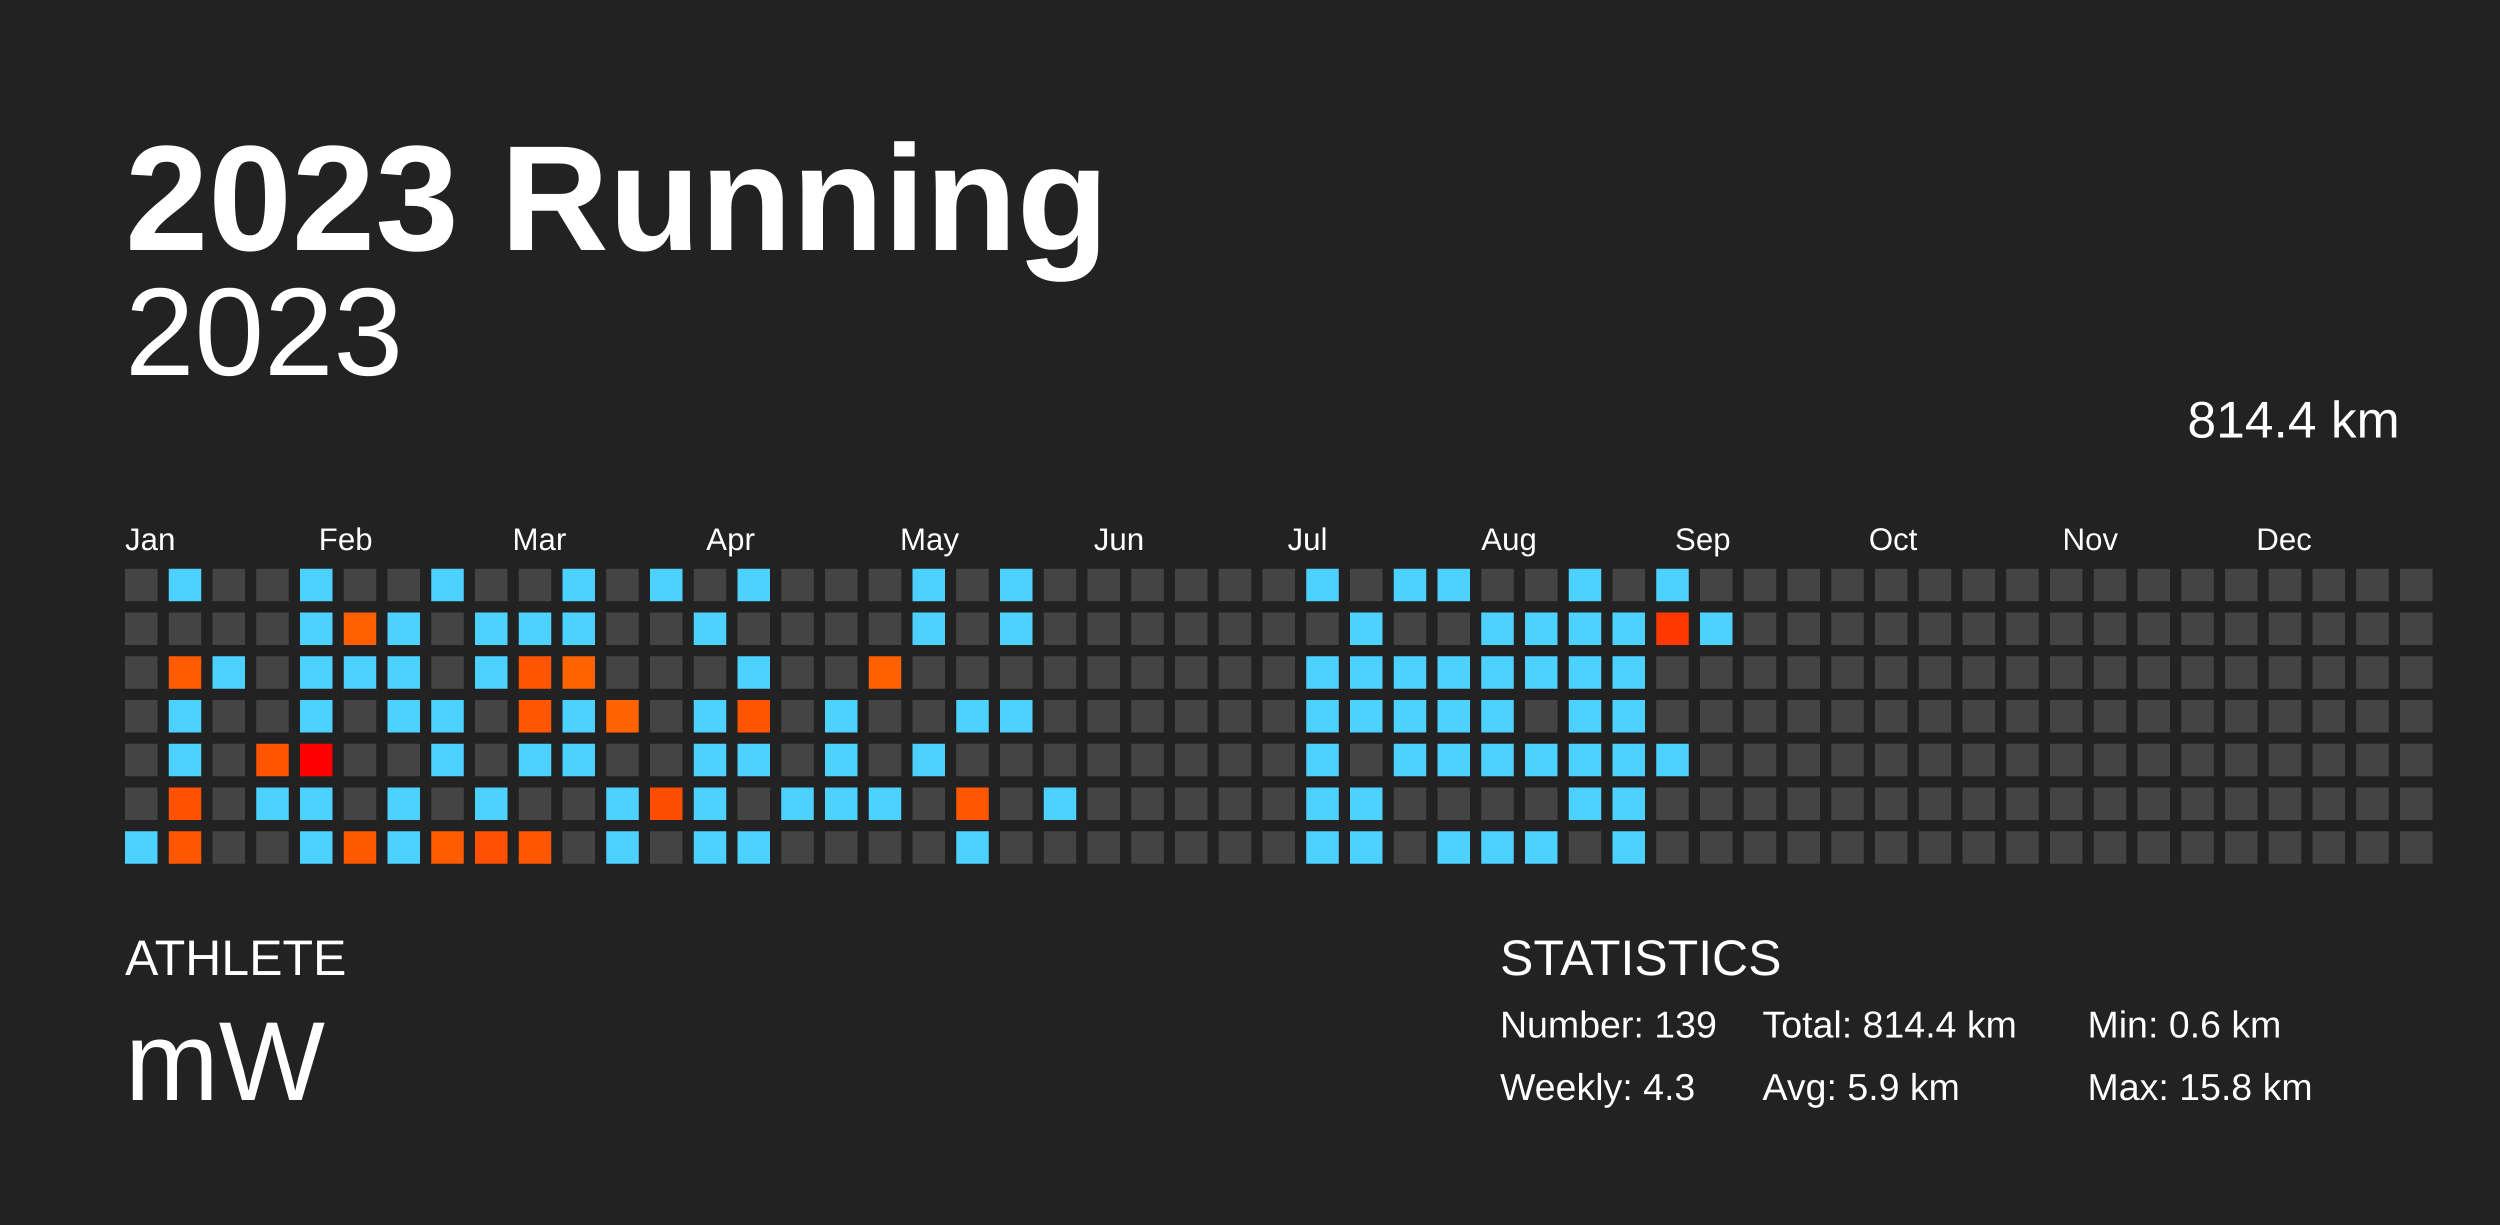
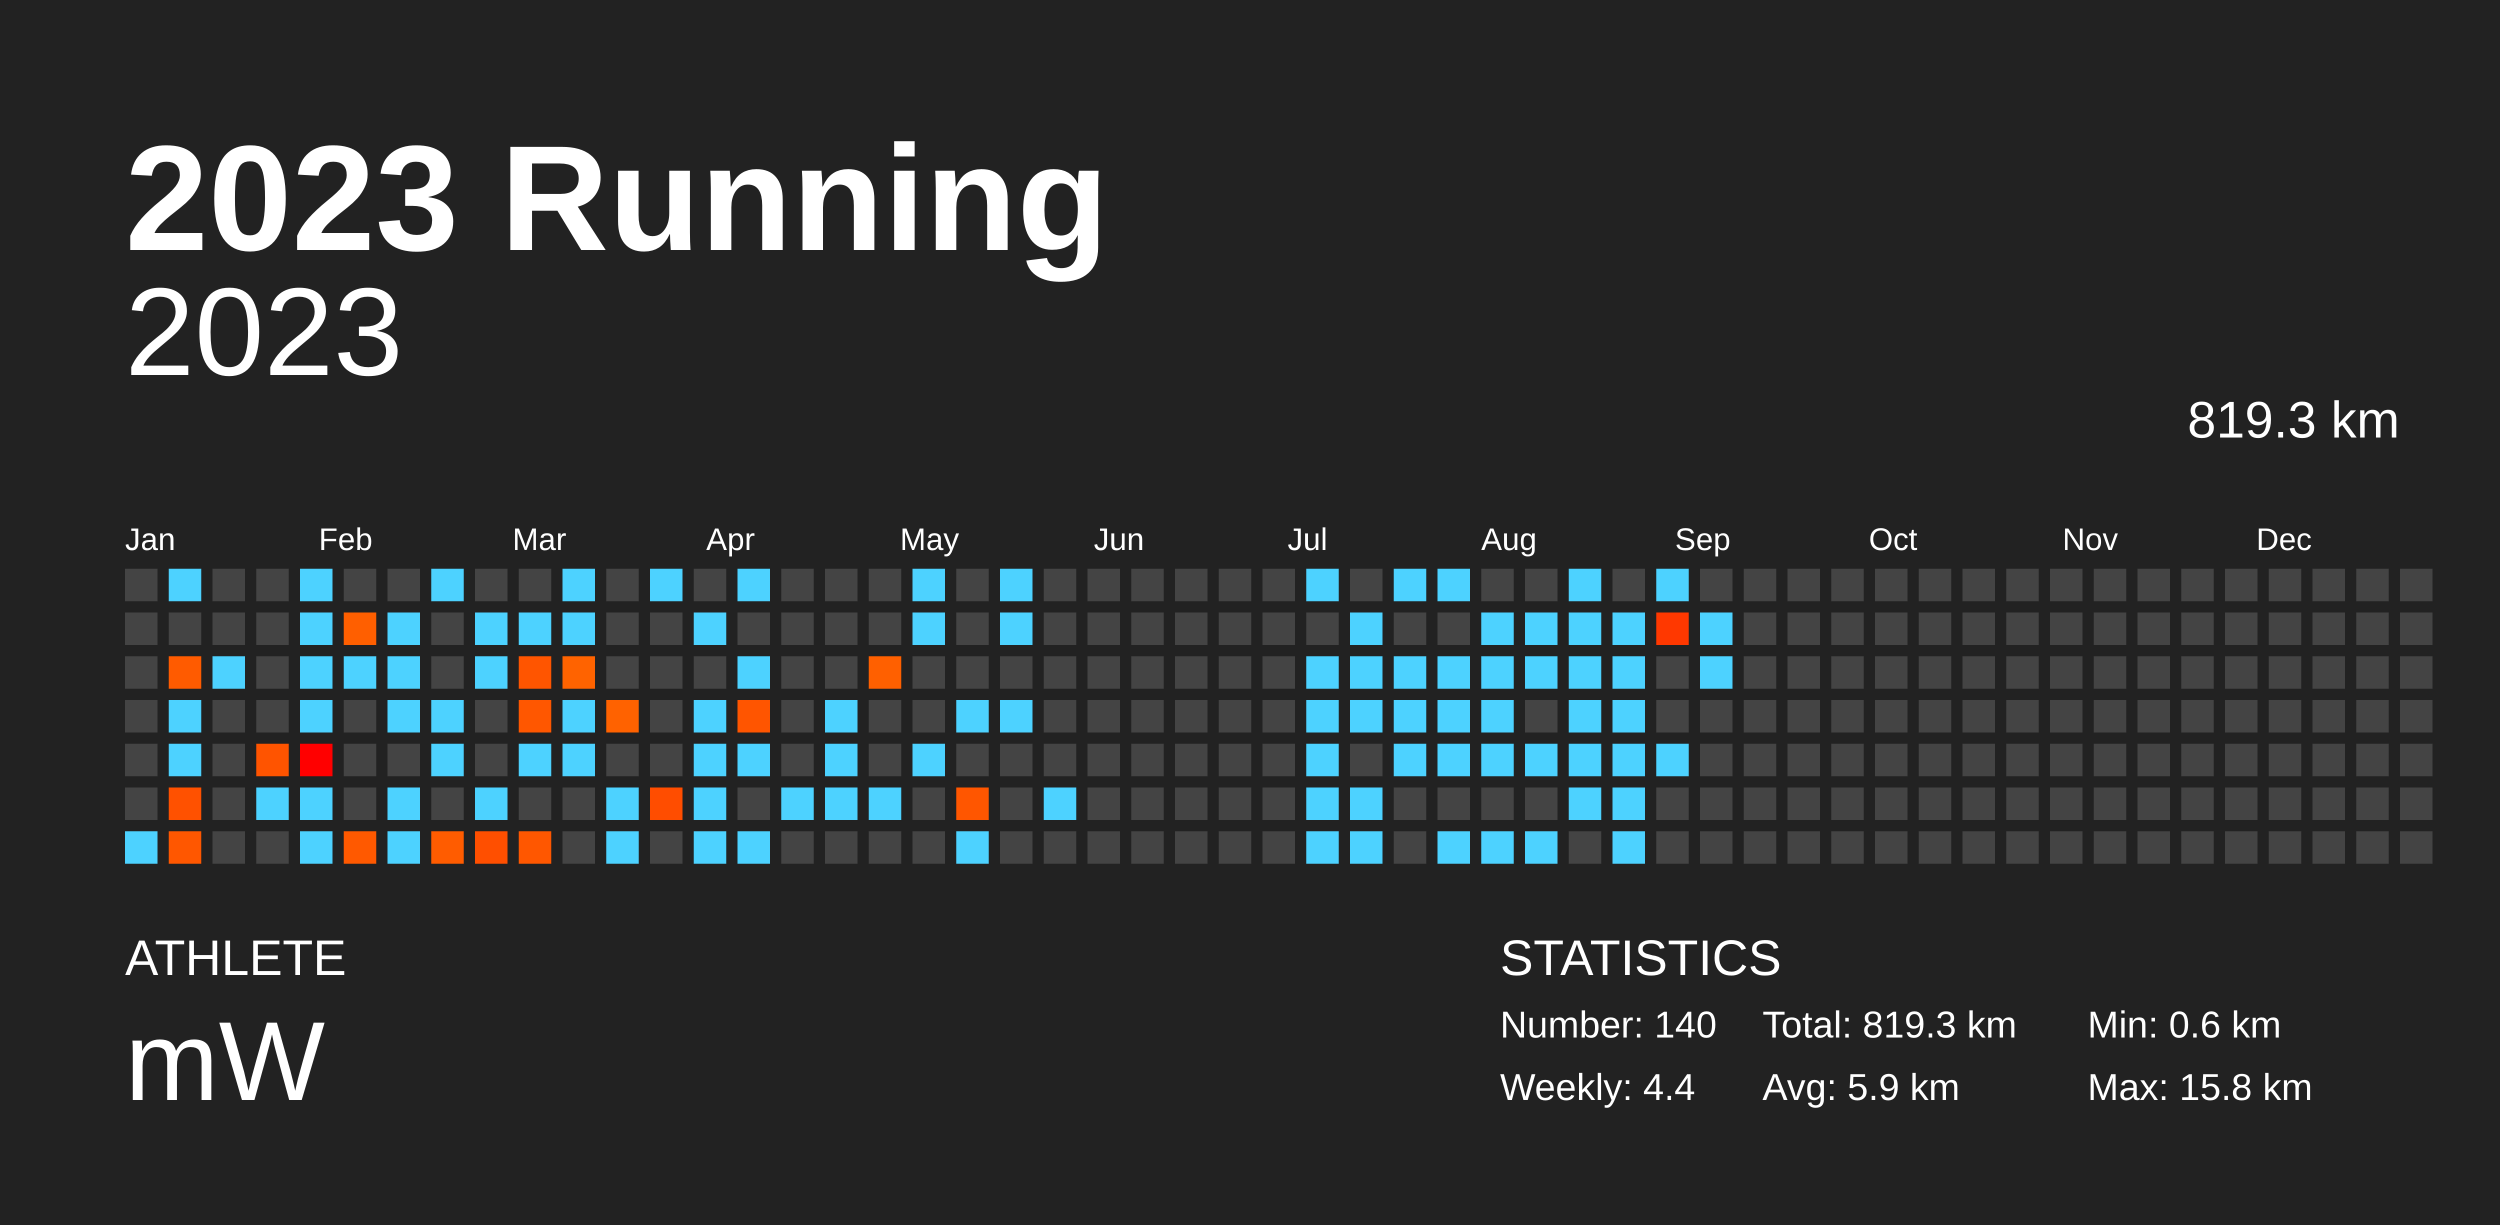
<svg xmlns="http://www.w3.org/2000/svg" baseProfile="full" height="98mm" version="1.1" viewBox="0,0,200,98" width="200mm">
  <defs />
  <rect fill="#222222" height="98" width="200" x="0" y="0" />
  <text fill="#FFFFFF" style="font-size:12px; font-family:Arial; font-weight:bold;" x="10" y="20">2023 Running</text>
  <text fill="#FFFFFF" style="font-size:4px; font-family:Arial" x="10" y="78">ATHLETE</text>
  <text fill="#FFFFFF" style="font-size:9px; font-family:Arial" x="10" y="88">mW</text>
  <text fill="#FFFFFF" style="font-size:4px; font-family:Arial" x="120" y="78">STATISTICS</text>
-   <text fill="#FFFFFF" style="font-size:3px; font-family:Arial" x="120" y="83">Number: 139</text>
-   <text fill="#FFFFFF" style="font-size:3px; font-family:Arial" x="120" y="88">Weekly: 4.3</text>
-   <text fill="#FFFFFF" style="font-size:3px; font-family:Arial" x="141" y="83">Total: 814.4 km</text>
+   <text fill="#FFFFFF" style="font-size:3px; font-family:Arial" x="120" y="83">Number: 140</text>
+   <text fill="#FFFFFF" style="font-size:3px; font-family:Arial" x="120" y="88">Weekly: 4.4</text>
+   <text fill="#FFFFFF" style="font-size:3px; font-family:Arial" x="141" y="83">Total: 819.3 km</text>
  <text fill="#FFFFFF" style="font-size:3px; font-family:Arial" x="141" y="88">Avg: 5.9 km</text>
  <text fill="#FFFFFF" style="font-size:3px; font-family:Arial" x="167" y="83">Min: 0.6 km</text>
  <text fill="#FFFFFF" style="font-size:3px; font-family:Arial" x="167" y="88">Max: 15.8 km</text>
  <text alignment-baseline="hanging" fill="#FFFFFF" style="font-size:10.0px; font-family:Arial;" x="10" y="30">2023</text>
-   <text alignment-baseline="hanging" fill="#FFFFFF" style="font-size:4.125px; font-family:Arial;" x="175" y="35">814.4 km</text>
+   <text alignment-baseline="hanging" fill="#FFFFFF" style="font-size:4.125px; font-family:Arial;" x="175" y="35">819.3 km</text>
  <text fill="#FFFFFF" style="font-size:2.5px; font-family:Arial" x="10.0" y="44">Jan</text>
  <text fill="#FFFFFF" style="font-size:2.5px; font-family:Arial" x="25.5" y="44">Feb</text>
  <text fill="#FFFFFF" style="font-size:2.5px; font-family:Arial" x="41.0" y="44">Mar</text>
  <text fill="#FFFFFF" style="font-size:2.5px; font-family:Arial" x="56.5" y="44">Apr</text>
  <text fill="#FFFFFF" style="font-size:2.5px; font-family:Arial" x="72.0" y="44">May</text>
  <text fill="#FFFFFF" style="font-size:2.5px; font-family:Arial" x="87.5" y="44">Jun</text>
  <text fill="#FFFFFF" style="font-size:2.5px; font-family:Arial" x="103.0" y="44">Jul</text>
  <text fill="#FFFFFF" style="font-size:2.5px; font-family:Arial" x="118.5" y="44">Aug</text>
  <text fill="#FFFFFF" style="font-size:2.5px; font-family:Arial" x="134.0" y="44">Sep</text>
  <text fill="#FFFFFF" style="font-size:2.5px; font-family:Arial" x="149.5" y="44">Oct</text>
  <text fill="#FFFFFF" style="font-size:2.5px; font-family:Arial" x="165.0" y="44">Nov</text>
  <text fill="#FFFFFF" style="font-size:2.5px; font-family:Arial" x="180.5" y="44">Dec</text>
  <rect fill="#444444" height="2.6" width="2.6" x="10.0" y="45.5" />
  <rect fill="#444444" height="2.6" width="2.6" x="10.0" y="49.0" />
  <rect fill="#444444" height="2.6" width="2.6" x="10.0" y="52.5" />
  <rect fill="#444444" height="2.6" width="2.6" x="10.0" y="56.0" />
  <rect fill="#444444" height="2.6" width="2.6" x="10.0" y="59.5" />
  <rect fill="#444444" height="2.6" width="2.6" x="10.0" y="63.0" />
  <rect fill="#4dd2ff" height="2.6" width="2.6" x="10.0" y="66.5" />
  <rect fill="#4dd2ff" height="2.6" width="2.6" x="13.5" y="45.5" />
  <rect fill="#444444" height="2.6" width="2.6" x="13.5" y="49.0" />
  <rect fill="#ff5b00" height="2.6" width="2.6" x="13.5" y="52.5" />
  <rect fill="#4dd2ff" height="2.6" width="2.6" x="13.5" y="56.0" />
  <rect fill="#4dd2ff" height="2.6" width="2.6" x="13.5" y="59.5" />
  <rect fill="#ff5100" height="2.6" width="2.6" x="13.5" y="63.0" />
  <rect fill="#ff5700" height="2.6" width="2.6" x="13.5" y="66.5" />
  <rect fill="#444444" height="2.6" width="2.6" x="17.0" y="45.5" />
  <rect fill="#444444" height="2.6" width="2.6" x="17.0" y="49.0" />
  <rect fill="#4dd2ff" height="2.6" width="2.6" x="17.0" y="52.5" />
  <rect fill="#444444" height="2.6" width="2.6" x="17.0" y="56.0" />
  <rect fill="#444444" height="2.6" width="2.6" x="17.0" y="59.5" />
  <rect fill="#444444" height="2.6" width="2.6" x="17.0" y="63.0" />
  <rect fill="#444444" height="2.6" width="2.6" x="17.0" y="66.5" />
  <rect fill="#444444" height="2.6" width="2.6" x="20.5" y="45.5" />
  <rect fill="#444444" height="2.6" width="2.6" x="20.5" y="49.0" />
  <rect fill="#444444" height="2.6" width="2.6" x="20.5" y="52.5" />
  <rect fill="#444444" height="2.6" width="2.6" x="20.5" y="56.0" />
  <rect fill="#ff5400" height="2.6" width="2.6" x="20.5" y="59.5" />
  <rect fill="#4dd2ff" height="2.6" width="2.6" x="20.5" y="63.0" />
  <rect fill="#444444" height="2.6" width="2.6" x="20.5" y="66.5" />
  <rect fill="#4dd2ff" height="2.6" width="2.6" x="24.0" y="45.5" />
  <rect fill="#4dd2ff" height="2.6" width="2.6" x="24.0" y="49.0" />
  <rect fill="#4dd2ff" height="2.6" width="2.6" x="24.0" y="52.5" />
  <rect fill="#4dd2ff" height="2.6" width="2.6" x="24.0" y="56.0" />
  <rect fill="#ff0000" height="2.6" width="2.6" x="24.0" y="59.5" />
  <rect fill="#4dd2ff" height="2.6" width="2.6" x="24.0" y="63.0" />
  <rect fill="#4dd2ff" height="2.6" width="2.6" x="24.0" y="66.5" />
  <rect fill="#444444" height="2.6" width="2.6" x="27.5" y="45.5" />
  <rect fill="#ff5f00" height="2.6" width="2.6" x="27.5" y="49.0" />
  <rect fill="#4dd2ff" height="2.6" width="2.6" x="27.5" y="52.5" />
  <rect fill="#444444" height="2.6" width="2.6" x="27.5" y="56.0" />
  <rect fill="#444444" height="2.6" width="2.6" x="27.5" y="59.5" />
  <rect fill="#444444" height="2.6" width="2.6" x="27.5" y="63.0" />
  <rect fill="#ff5900" height="2.6" width="2.6" x="27.5" y="66.5" />
  <rect fill="#444444" height="2.6" width="2.6" x="31.0" y="45.5" />
  <rect fill="#4dd2ff" height="2.6" width="2.6" x="31.0" y="49.0" />
  <rect fill="#4dd2ff" height="2.6" width="2.6" x="31.0" y="52.5" />
  <rect fill="#4dd2ff" height="2.6" width="2.6" x="31.0" y="56.0" />
  <rect fill="#444444" height="2.6" width="2.6" x="31.0" y="59.5" />
  <rect fill="#4dd2ff" height="2.6" width="2.6" x="31.0" y="63.0" />
  <rect fill="#4dd2ff" height="2.6" width="2.6" x="31.0" y="66.5" />
  <rect fill="#4dd2ff" height="2.6" width="2.6" x="34.5" y="45.5" />
  <rect fill="#444444" height="2.6" width="2.6" x="34.5" y="49.0" />
  <rect fill="#444444" height="2.6" width="2.6" x="34.5" y="52.5" />
  <rect fill="#4dd2ff" height="2.6" width="2.6" x="34.5" y="56.0" />
  <rect fill="#4dd2ff" height="2.6" width="2.6" x="34.5" y="59.5" />
  <rect fill="#444444" height="2.6" width="2.6" x="34.5" y="63.0" />
  <rect fill="#ff5c00" height="2.6" width="2.6" x="34.5" y="66.5" />
  <rect fill="#444444" height="2.6" width="2.6" x="38.0" y="45.5" />
  <rect fill="#4dd2ff" height="2.6" width="2.6" x="38.0" y="49.0" />
  <rect fill="#4dd2ff" height="2.6" width="2.6" x="38.0" y="52.5" />
  <rect fill="#444444" height="2.6" width="2.6" x="38.0" y="56.0" />
  <rect fill="#444444" height="2.6" width="2.6" x="38.0" y="59.5" />
  <rect fill="#4dd2ff" height="2.6" width="2.6" x="38.0" y="63.0" />
  <rect fill="#ff4f00" height="2.6" width="2.6" x="38.0" y="66.5" />
  <rect fill="#444444" height="2.6" width="2.6" x="41.5" y="45.5" />
  <rect fill="#4dd2ff" height="2.6" width="2.6" x="41.5" y="49.0" />
  <rect fill="#ff5500" height="2.6" width="2.6" x="41.5" y="52.5" />
  <rect fill="#ff5700" height="2.6" width="2.6" x="41.5" y="56.0" />
  <rect fill="#4dd2ff" height="2.6" width="2.6" x="41.5" y="59.5" />
  <rect fill="#444444" height="2.6" width="2.6" x="41.5" y="63.0" />
  <rect fill="#ff5700" height="2.6" width="2.6" x="41.5" y="66.5" />
  <rect fill="#4dd2ff" height="2.6" width="2.6" x="45.0" y="45.5" />
  <rect fill="#4dd2ff" height="2.6" width="2.6" x="45.0" y="49.0" />
  <rect fill="#ff6300" height="2.6" width="2.6" x="45.0" y="52.5" />
  <rect fill="#4dd2ff" height="2.6" width="2.6" x="45.0" y="56.0" />
  <rect fill="#4dd2ff" height="2.6" width="2.6" x="45.0" y="59.5" />
  <rect fill="#444444" height="2.6" width="2.6" x="45.0" y="63.0" />
  <rect fill="#444444" height="2.6" width="2.6" x="45.0" y="66.5" />
  <rect fill="#444444" height="2.6" width="2.6" x="48.5" y="45.5" />
  <rect fill="#444444" height="2.6" width="2.6" x="48.5" y="49.0" />
  <rect fill="#444444" height="2.6" width="2.6" x="48.5" y="52.5" />
  <rect fill="#ff6200" height="2.6" width="2.6" x="48.5" y="56.0" />
  <rect fill="#444444" height="2.6" width="2.6" x="48.5" y="59.5" />
  <rect fill="#4dd2ff" height="2.6" width="2.6" x="48.5" y="63.0" />
  <rect fill="#4dd2ff" height="2.6" width="2.6" x="48.5" y="66.5" />
  <rect fill="#4dd2ff" height="2.6" width="2.6" x="52.0" y="45.5" />
  <rect fill="#444444" height="2.6" width="2.6" x="52.0" y="49.0" />
  <rect fill="#444444" height="2.6" width="2.6" x="52.0" y="52.5" />
  <rect fill="#444444" height="2.6" width="2.6" x="52.0" y="56.0" />
  <rect fill="#444444" height="2.6" width="2.6" x="52.0" y="59.5" />
  <rect fill="#ff4d00" height="2.6" width="2.6" x="52.0" y="63.0" />
  <rect fill="#444444" height="2.6" width="2.6" x="52.0" y="66.5" />
  <rect fill="#444444" height="2.6" width="2.6" x="55.5" y="45.5" />
  <rect fill="#4dd2ff" height="2.6" width="2.6" x="55.5" y="49.0" />
  <rect fill="#444444" height="2.6" width="2.6" x="55.5" y="52.5" />
  <rect fill="#4dd2ff" height="2.6" width="2.6" x="55.5" y="56.0" />
  <rect fill="#4dd2ff" height="2.6" width="2.6" x="55.5" y="59.5" />
  <rect fill="#4dd2ff" height="2.6" width="2.6" x="55.5" y="63.0" />
  <rect fill="#4dd2ff" height="2.6" width="2.6" x="55.5" y="66.5" />
  <rect fill="#4dd2ff" height="2.6" width="2.6" x="59.0" y="45.5" />
  <rect fill="#444444" height="2.6" width="2.6" x="59.0" y="49.0" />
  <rect fill="#4dd2ff" height="2.6" width="2.6" x="59.0" y="52.5" />
  <rect fill="#ff5500" height="2.6" width="2.6" x="59.0" y="56.0" />
  <rect fill="#4dd2ff" height="2.6" width="2.6" x="59.0" y="59.5" />
  <rect fill="#444444" height="2.6" width="2.6" x="59.0" y="63.0" />
  <rect fill="#4dd2ff" height="2.6" width="2.6" x="59.0" y="66.5" />
  <rect fill="#444444" height="2.6" width="2.6" x="62.5" y="45.5" />
  <rect fill="#444444" height="2.6" width="2.6" x="62.5" y="49.0" />
  <rect fill="#444444" height="2.6" width="2.6" x="62.5" y="52.5" />
  <rect fill="#444444" height="2.6" width="2.6" x="62.5" y="56.0" />
  <rect fill="#444444" height="2.6" width="2.6" x="62.5" y="59.5" />
  <rect fill="#4dd2ff" height="2.6" width="2.6" x="62.5" y="63.0" />
  <rect fill="#444444" height="2.6" width="2.6" x="62.5" y="66.5" />
  <rect fill="#444444" height="2.6" width="2.6" x="66.0" y="45.5" />
  <rect fill="#444444" height="2.6" width="2.6" x="66.0" y="49.0" />
  <rect fill="#444444" height="2.6" width="2.6" x="66.0" y="52.5" />
  <rect fill="#4dd2ff" height="2.6" width="2.6" x="66.0" y="56.0" />
  <rect fill="#4dd2ff" height="2.6" width="2.6" x="66.0" y="59.5" />
  <rect fill="#4dd2ff" height="2.6" width="2.6" x="66.0" y="63.0" />
  <rect fill="#444444" height="2.6" width="2.6" x="66.0" y="66.5" />
  <rect fill="#444444" height="2.6" width="2.6" x="69.5" y="45.5" />
  <rect fill="#444444" height="2.6" width="2.6" x="69.5" y="49.0" />
  <rect fill="#ff6000" height="2.6" width="2.6" x="69.5" y="52.5" />
  <rect fill="#444444" height="2.6" width="2.6" x="69.5" y="56.0" />
  <rect fill="#444444" height="2.6" width="2.6" x="69.5" y="59.5" />
  <rect fill="#4dd2ff" height="2.6" width="2.6" x="69.5" y="63.0" />
  <rect fill="#444444" height="2.6" width="2.6" x="69.5" y="66.5" />
  <rect fill="#4dd2ff" height="2.6" width="2.6" x="73.0" y="45.5" />
  <rect fill="#4dd2ff" height="2.6" width="2.6" x="73.0" y="49.0" />
  <rect fill="#444444" height="2.6" width="2.6" x="73.0" y="52.5" />
  <rect fill="#444444" height="2.6" width="2.6" x="73.0" y="56.0" />
  <rect fill="#4dd2ff" height="2.6" width="2.6" x="73.0" y="59.5" />
  <rect fill="#444444" height="2.6" width="2.6" x="73.0" y="63.0" />
  <rect fill="#444444" height="2.6" width="2.6" x="73.0" y="66.5" />
  <rect fill="#444444" height="2.6" width="2.6" x="76.5" y="45.5" />
  <rect fill="#444444" height="2.6" width="2.6" x="76.5" y="49.0" />
  <rect fill="#444444" height="2.6" width="2.6" x="76.5" y="52.5" />
  <rect fill="#4dd2ff" height="2.6" width="2.6" x="76.5" y="56.0" />
  <rect fill="#444444" height="2.6" width="2.6" x="76.5" y="59.5" />
  <rect fill="#ff5600" height="2.6" width="2.6" x="76.5" y="63.0" />
  <rect fill="#4dd2ff" height="2.6" width="2.6" x="76.5" y="66.5" />
  <rect fill="#4dd2ff" height="2.6" width="2.6" x="80.0" y="45.5" />
  <rect fill="#4dd2ff" height="2.6" width="2.6" x="80.0" y="49.0" />
  <rect fill="#444444" height="2.6" width="2.6" x="80.0" y="52.5" />
  <rect fill="#4dd2ff" height="2.6" width="2.6" x="80.0" y="56.0" />
  <rect fill="#444444" height="2.6" width="2.6" x="80.0" y="59.5" />
  <rect fill="#444444" height="2.6" width="2.6" x="80.0" y="63.0" />
  <rect fill="#444444" height="2.6" width="2.6" x="80.0" y="66.5" />
  <rect fill="#444444" height="2.6" width="2.6" x="83.5" y="45.5" />
  <rect fill="#444444" height="2.6" width="2.6" x="83.5" y="49.0" />
  <rect fill="#444444" height="2.6" width="2.6" x="83.5" y="52.5" />
  <rect fill="#444444" height="2.6" width="2.6" x="83.5" y="56.0" />
  <rect fill="#444444" height="2.6" width="2.6" x="83.5" y="59.5" />
  <rect fill="#4dd2ff" height="2.6" width="2.6" x="83.5" y="63.0" />
  <rect fill="#444444" height="2.6" width="2.6" x="83.5" y="66.5" />
  <rect fill="#444444" height="2.6" width="2.6" x="87.0" y="45.5" />
  <rect fill="#444444" height="2.6" width="2.6" x="87.0" y="49.0" />
  <rect fill="#444444" height="2.6" width="2.6" x="87.0" y="52.5" />
  <rect fill="#444444" height="2.6" width="2.6" x="87.0" y="56.0" />
  <rect fill="#444444" height="2.6" width="2.6" x="87.0" y="59.5" />
  <rect fill="#444444" height="2.6" width="2.6" x="87.0" y="63.0" />
  <rect fill="#444444" height="2.6" width="2.6" x="87.0" y="66.5" />
  <rect fill="#444444" height="2.6" width="2.6" x="90.5" y="45.5" />
  <rect fill="#444444" height="2.6" width="2.6" x="90.5" y="49.0" />
  <rect fill="#444444" height="2.6" width="2.6" x="90.5" y="52.5" />
  <rect fill="#444444" height="2.6" width="2.6" x="90.5" y="56.0" />
  <rect fill="#444444" height="2.6" width="2.6" x="90.5" y="59.5" />
  <rect fill="#444444" height="2.6" width="2.6" x="90.5" y="63.0" />
  <rect fill="#444444" height="2.6" width="2.6" x="90.5" y="66.5" />
  <rect fill="#444444" height="2.6" width="2.6" x="94.0" y="45.5" />
  <rect fill="#444444" height="2.6" width="2.6" x="94.0" y="49.0" />
  <rect fill="#444444" height="2.6" width="2.6" x="94.0" y="52.5" />
  <rect fill="#444444" height="2.6" width="2.6" x="94.0" y="56.0" />
  <rect fill="#444444" height="2.6" width="2.6" x="94.0" y="59.5" />
  <rect fill="#444444" height="2.6" width="2.6" x="94.0" y="63.0" />
  <rect fill="#444444" height="2.6" width="2.6" x="94.0" y="66.5" />
  <rect fill="#444444" height="2.6" width="2.6" x="97.5" y="45.5" />
  <rect fill="#444444" height="2.6" width="2.6" x="97.5" y="49.0" />
  <rect fill="#444444" height="2.6" width="2.6" x="97.5" y="52.5" />
  <rect fill="#444444" height="2.6" width="2.6" x="97.5" y="56.0" />
  <rect fill="#444444" height="2.6" width="2.6" x="97.5" y="59.5" />
  <rect fill="#444444" height="2.6" width="2.6" x="97.5" y="63.0" />
  <rect fill="#444444" height="2.6" width="2.6" x="97.5" y="66.5" />
  <rect fill="#444444" height="2.6" width="2.6" x="101.0" y="45.5" />
  <rect fill="#444444" height="2.6" width="2.6" x="101.0" y="49.0" />
  <rect fill="#444444" height="2.6" width="2.6" x="101.0" y="52.5" />
  <rect fill="#444444" height="2.6" width="2.6" x="101.0" y="56.0" />
  <rect fill="#444444" height="2.6" width="2.6" x="101.0" y="59.5" />
  <rect fill="#444444" height="2.6" width="2.6" x="101.0" y="63.0" />
  <rect fill="#444444" height="2.6" width="2.6" x="101.0" y="66.5" />
  <rect fill="#4dd2ff" height="2.6" width="2.6" x="104.5" y="45.5" />
  <rect fill="#444444" height="2.6" width="2.6" x="104.5" y="49.0" />
  <rect fill="#4dd2ff" height="2.6" width="2.6" x="104.5" y="52.5" />
  <rect fill="#4dd2ff" height="2.6" width="2.6" x="104.5" y="56.0" />
  <rect fill="#4dd2ff" height="2.6" width="2.6" x="104.5" y="59.5" />
  <rect fill="#4dd2ff" height="2.6" width="2.6" x="104.5" y="63.0" />
  <rect fill="#4dd2ff" height="2.6" width="2.6" x="104.5" y="66.5" />
  <rect fill="#444444" height="2.6" width="2.6" x="108.0" y="45.5" />
  <rect fill="#4dd2ff" height="2.6" width="2.6" x="108.0" y="49.0" />
  <rect fill="#4dd2ff" height="2.6" width="2.6" x="108.0" y="52.5" />
  <rect fill="#4dd2ff" height="2.6" width="2.6" x="108.0" y="56.0" />
  <rect fill="#444444" height="2.6" width="2.6" x="108.0" y="59.5" />
  <rect fill="#4dd2ff" height="2.6" width="2.6" x="108.0" y="63.0" />
  <rect fill="#4dd2ff" height="2.6" width="2.6" x="108.0" y="66.5" />
  <rect fill="#4dd2ff" height="2.6" width="2.6" x="111.5" y="45.5" />
  <rect fill="#444444" height="2.6" width="2.6" x="111.5" y="49.0" />
  <rect fill="#4dd2ff" height="2.6" width="2.6" x="111.5" y="52.5" />
  <rect fill="#4dd2ff" height="2.6" width="2.6" x="111.5" y="56.0" />
  <rect fill="#4dd2ff" height="2.6" width="2.6" x="111.5" y="59.5" />
  <rect fill="#444444" height="2.6" width="2.6" x="111.5" y="63.0" />
  <rect fill="#444444" height="2.6" width="2.6" x="111.5" y="66.5" />
  <rect fill="#4dd2ff" height="2.6" width="2.6" x="115.0" y="45.5" />
  <rect fill="#444444" height="2.6" width="2.6" x="115.0" y="49.0" />
  <rect fill="#4dd2ff" height="2.6" width="2.6" x="115.0" y="52.5" />
  <rect fill="#4dd2ff" height="2.6" width="2.6" x="115.0" y="56.0" />
  <rect fill="#4dd2ff" height="2.6" width="2.6" x="115.0" y="59.5" />
  <rect fill="#444444" height="2.6" width="2.6" x="115.0" y="63.0" />
  <rect fill="#4dd2ff" height="2.6" width="2.6" x="115.0" y="66.5" />
  <rect fill="#444444" height="2.6" width="2.6" x="118.5" y="45.5" />
  <rect fill="#4dd2ff" height="2.6" width="2.6" x="118.5" y="49.0" />
  <rect fill="#4dd2ff" height="2.6" width="2.6" x="118.5" y="52.5" />
  <rect fill="#4dd2ff" height="2.6" width="2.6" x="118.5" y="56.0" />
  <rect fill="#4dd2ff" height="2.6" width="2.6" x="118.5" y="59.5" />
  <rect fill="#444444" height="2.6" width="2.6" x="118.5" y="63.0" />
  <rect fill="#4dd2ff" height="2.6" width="2.6" x="118.5" y="66.5" />
  <rect fill="#444444" height="2.6" width="2.6" x="122.0" y="45.5" />
  <rect fill="#4dd2ff" height="2.6" width="2.6" x="122.0" y="49.0" />
  <rect fill="#4dd2ff" height="2.6" width="2.6" x="122.0" y="52.5" />
  <rect fill="#444444" height="2.6" width="2.6" x="122.0" y="56.0" />
  <rect fill="#4dd2ff" height="2.6" width="2.6" x="122.0" y="59.5" />
  <rect fill="#444444" height="2.6" width="2.6" x="122.0" y="63.0" />
  <rect fill="#4dd2ff" height="2.6" width="2.6" x="122.0" y="66.5" />
  <rect fill="#4dd2ff" height="2.6" width="2.6" x="125.5" y="45.5" />
  <rect fill="#4dd2ff" height="2.6" width="2.6" x="125.5" y="49.0" />
  <rect fill="#4dd2ff" height="2.6" width="2.6" x="125.5" y="52.5" />
  <rect fill="#4dd2ff" height="2.6" width="2.6" x="125.5" y="56.0" />
  <rect fill="#4dd2ff" height="2.6" width="2.6" x="125.5" y="59.5" />
  <rect fill="#4dd2ff" height="2.6" width="2.6" x="125.5" y="63.0" />
  <rect fill="#444444" height="2.6" width="2.6" x="125.5" y="66.5" />
  <rect fill="#444444" height="2.6" width="2.6" x="129.0" y="45.5" />
  <rect fill="#4dd2ff" height="2.6" width="2.6" x="129.0" y="49.0" />
  <rect fill="#4dd2ff" height="2.6" width="2.6" x="129.0" y="52.5" />
  <rect fill="#4dd2ff" height="2.6" width="2.6" x="129.0" y="56.0" />
  <rect fill="#4dd2ff" height="2.6" width="2.6" x="129.0" y="59.5" />
  <rect fill="#4dd2ff" height="2.6" width="2.6" x="129.0" y="63.0" />
  <rect fill="#4dd2ff" height="2.6" width="2.6" x="129.0" y="66.5" />
  <rect fill="#4dd2ff" height="2.6" width="2.6" x="132.5" y="45.5" />
  <rect fill="#ff3800" height="2.6" width="2.6" x="132.5" y="49.0" />
  <rect fill="#444444" height="2.6" width="2.6" x="132.5" y="52.5" />
  <rect fill="#444444" height="2.6" width="2.6" x="132.5" y="56.0" />
  <rect fill="#4dd2ff" height="2.6" width="2.6" x="132.5" y="59.5" />
  <rect fill="#444444" height="2.6" width="2.6" x="132.5" y="63.0" />
  <rect fill="#444444" height="2.6" width="2.6" x="132.5" y="66.5" />
  <rect fill="#444444" height="2.6" width="2.6" x="136.0" y="45.5" />
  <rect fill="#4dd2ff" height="2.6" width="2.6" x="136.0" y="49.0" />
-   <rect fill="#444444" height="2.6" width="2.6" x="136.0" y="52.5" />
+   <rect fill="#4dd2ff" height="2.6" width="2.6" x="136.0" y="52.5" />
  <rect fill="#444444" height="2.6" width="2.6" x="136.0" y="56.0" />
  <rect fill="#444444" height="2.6" width="2.6" x="136.0" y="59.5" />
  <rect fill="#444444" height="2.6" width="2.6" x="136.0" y="63.0" />
  <rect fill="#444444" height="2.6" width="2.6" x="136.0" y="66.5" />
  <rect fill="#444444" height="2.6" width="2.6" x="139.5" y="45.5" />
  <rect fill="#444444" height="2.6" width="2.6" x="139.5" y="49.0" />
  <rect fill="#444444" height="2.6" width="2.6" x="139.5" y="52.5" />
  <rect fill="#444444" height="2.6" width="2.6" x="139.5" y="56.0" />
  <rect fill="#444444" height="2.6" width="2.6" x="139.5" y="59.5" />
  <rect fill="#444444" height="2.6" width="2.6" x="139.5" y="63.0" />
  <rect fill="#444444" height="2.6" width="2.6" x="139.5" y="66.5" />
  <rect fill="#444444" height="2.6" width="2.6" x="143.0" y="45.5" />
  <rect fill="#444444" height="2.6" width="2.6" x="143.0" y="49.0" />
  <rect fill="#444444" height="2.6" width="2.6" x="143.0" y="52.5" />
  <rect fill="#444444" height="2.6" width="2.6" x="143.0" y="56.0" />
  <rect fill="#444444" height="2.6" width="2.6" x="143.0" y="59.5" />
  <rect fill="#444444" height="2.6" width="2.6" x="143.0" y="63.0" />
  <rect fill="#444444" height="2.6" width="2.6" x="143.0" y="66.5" />
  <rect fill="#444444" height="2.6" width="2.6" x="146.5" y="45.5" />
  <rect fill="#444444" height="2.6" width="2.6" x="146.5" y="49.0" />
  <rect fill="#444444" height="2.6" width="2.6" x="146.5" y="52.5" />
  <rect fill="#444444" height="2.6" width="2.6" x="146.5" y="56.0" />
  <rect fill="#444444" height="2.6" width="2.6" x="146.5" y="59.5" />
  <rect fill="#444444" height="2.6" width="2.6" x="146.5" y="63.0" />
  <rect fill="#444444" height="2.6" width="2.6" x="146.5" y="66.5" />
  <rect fill="#444444" height="2.6" width="2.6" x="150.0" y="45.5" />
  <rect fill="#444444" height="2.6" width="2.6" x="150.0" y="49.0" />
  <rect fill="#444444" height="2.6" width="2.6" x="150.0" y="52.5" />
  <rect fill="#444444" height="2.6" width="2.6" x="150.0" y="56.0" />
  <rect fill="#444444" height="2.6" width="2.6" x="150.0" y="59.5" />
  <rect fill="#444444" height="2.6" width="2.6" x="150.0" y="63.0" />
  <rect fill="#444444" height="2.6" width="2.6" x="150.0" y="66.5" />
  <rect fill="#444444" height="2.6" width="2.6" x="153.5" y="45.5" />
  <rect fill="#444444" height="2.6" width="2.6" x="153.5" y="49.0" />
  <rect fill="#444444" height="2.6" width="2.6" x="153.5" y="52.5" />
  <rect fill="#444444" height="2.6" width="2.6" x="153.5" y="56.0" />
  <rect fill="#444444" height="2.6" width="2.6" x="153.5" y="59.5" />
  <rect fill="#444444" height="2.6" width="2.6" x="153.5" y="63.0" />
  <rect fill="#444444" height="2.6" width="2.6" x="153.5" y="66.5" />
  <rect fill="#444444" height="2.6" width="2.6" x="157.0" y="45.5" />
  <rect fill="#444444" height="2.6" width="2.6" x="157.0" y="49.0" />
  <rect fill="#444444" height="2.6" width="2.6" x="157.0" y="52.5" />
  <rect fill="#444444" height="2.6" width="2.6" x="157.0" y="56.0" />
  <rect fill="#444444" height="2.6" width="2.6" x="157.0" y="59.5" />
  <rect fill="#444444" height="2.6" width="2.6" x="157.0" y="63.0" />
  <rect fill="#444444" height="2.6" width="2.6" x="157.0" y="66.5" />
  <rect fill="#444444" height="2.6" width="2.6" x="160.5" y="45.5" />
  <rect fill="#444444" height="2.6" width="2.6" x="160.5" y="49.0" />
  <rect fill="#444444" height="2.6" width="2.6" x="160.5" y="52.5" />
  <rect fill="#444444" height="2.6" width="2.6" x="160.5" y="56.0" />
  <rect fill="#444444" height="2.6" width="2.6" x="160.5" y="59.5" />
  <rect fill="#444444" height="2.6" width="2.6" x="160.5" y="63.0" />
  <rect fill="#444444" height="2.6" width="2.6" x="160.5" y="66.5" />
  <rect fill="#444444" height="2.6" width="2.6" x="164.0" y="45.5" />
  <rect fill="#444444" height="2.6" width="2.6" x="164.0" y="49.0" />
  <rect fill="#444444" height="2.6" width="2.6" x="164.0" y="52.5" />
  <rect fill="#444444" height="2.6" width="2.6" x="164.0" y="56.0" />
  <rect fill="#444444" height="2.6" width="2.6" x="164.0" y="59.5" />
  <rect fill="#444444" height="2.6" width="2.6" x="164.0" y="63.0" />
  <rect fill="#444444" height="2.6" width="2.6" x="164.0" y="66.5" />
  <rect fill="#444444" height="2.6" width="2.6" x="167.5" y="45.5" />
  <rect fill="#444444" height="2.6" width="2.6" x="167.5" y="49.0" />
  <rect fill="#444444" height="2.6" width="2.6" x="167.5" y="52.5" />
  <rect fill="#444444" height="2.6" width="2.6" x="167.5" y="56.0" />
  <rect fill="#444444" height="2.6" width="2.6" x="167.5" y="59.5" />
  <rect fill="#444444" height="2.6" width="2.6" x="167.5" y="63.0" />
  <rect fill="#444444" height="2.6" width="2.6" x="167.5" y="66.5" />
  <rect fill="#444444" height="2.6" width="2.6" x="171.0" y="45.5" />
  <rect fill="#444444" height="2.6" width="2.6" x="171.0" y="49.0" />
  <rect fill="#444444" height="2.6" width="2.6" x="171.0" y="52.5" />
  <rect fill="#444444" height="2.6" width="2.6" x="171.0" y="56.0" />
  <rect fill="#444444" height="2.6" width="2.6" x="171.0" y="59.5" />
  <rect fill="#444444" height="2.6" width="2.6" x="171.0" y="63.0" />
  <rect fill="#444444" height="2.6" width="2.6" x="171.0" y="66.5" />
  <rect fill="#444444" height="2.6" width="2.6" x="174.5" y="45.5" />
  <rect fill="#444444" height="2.6" width="2.6" x="174.5" y="49.0" />
  <rect fill="#444444" height="2.6" width="2.6" x="174.5" y="52.5" />
  <rect fill="#444444" height="2.6" width="2.6" x="174.5" y="56.0" />
  <rect fill="#444444" height="2.6" width="2.6" x="174.5" y="59.5" />
  <rect fill="#444444" height="2.6" width="2.6" x="174.5" y="63.0" />
  <rect fill="#444444" height="2.6" width="2.6" x="174.5" y="66.5" />
  <rect fill="#444444" height="2.6" width="2.6" x="178.0" y="45.5" />
  <rect fill="#444444" height="2.6" width="2.6" x="178.0" y="49.0" />
  <rect fill="#444444" height="2.6" width="2.6" x="178.0" y="52.5" />
  <rect fill="#444444" height="2.6" width="2.6" x="178.0" y="56.0" />
  <rect fill="#444444" height="2.6" width="2.6" x="178.0" y="59.5" />
  <rect fill="#444444" height="2.6" width="2.6" x="178.0" y="63.0" />
  <rect fill="#444444" height="2.6" width="2.6" x="178.0" y="66.5" />
  <rect fill="#444444" height="2.6" width="2.6" x="181.5" y="45.5" />
  <rect fill="#444444" height="2.6" width="2.6" x="181.5" y="49.0" />
  <rect fill="#444444" height="2.6" width="2.6" x="181.5" y="52.5" />
  <rect fill="#444444" height="2.6" width="2.6" x="181.5" y="56.0" />
  <rect fill="#444444" height="2.6" width="2.6" x="181.5" y="59.5" />
  <rect fill="#444444" height="2.6" width="2.6" x="181.5" y="63.0" />
  <rect fill="#444444" height="2.6" width="2.6" x="181.5" y="66.5" />
  <rect fill="#444444" height="2.6" width="2.6" x="185.0" y="45.5" />
  <rect fill="#444444" height="2.6" width="2.6" x="185.0" y="49.0" />
  <rect fill="#444444" height="2.6" width="2.6" x="185.0" y="52.5" />
  <rect fill="#444444" height="2.6" width="2.6" x="185.0" y="56.0" />
  <rect fill="#444444" height="2.6" width="2.6" x="185.0" y="59.5" />
  <rect fill="#444444" height="2.6" width="2.6" x="185.0" y="63.0" />
  <rect fill="#444444" height="2.6" width="2.6" x="185.0" y="66.5" />
  <rect fill="#444444" height="2.6" width="2.6" x="188.5" y="45.5" />
  <rect fill="#444444" height="2.6" width="2.6" x="188.5" y="49.0" />
  <rect fill="#444444" height="2.6" width="2.6" x="188.5" y="52.5" />
  <rect fill="#444444" height="2.6" width="2.6" x="188.5" y="56.0" />
  <rect fill="#444444" height="2.6" width="2.6" x="188.5" y="59.5" />
  <rect fill="#444444" height="2.6" width="2.6" x="188.5" y="63.0" />
  <rect fill="#444444" height="2.6" width="2.6" x="188.5" y="66.5" />
  <rect fill="#444444" height="2.6" width="2.6" x="192.0" y="45.5" />
  <rect fill="#444444" height="2.6" width="2.6" x="192.0" y="49.0" />
  <rect fill="#444444" height="2.6" width="2.6" x="192.0" y="52.5" />
  <rect fill="#444444" height="2.6" width="2.6" x="192.0" y="56.0" />
  <rect fill="#444444" height="2.6" width="2.6" x="192.0" y="59.5" />
  <rect fill="#444444" height="2.6" width="2.6" x="192.0" y="63.0" />
  <rect fill="#444444" height="2.6" width="2.6" x="192.0" y="66.5" />
</svg>
